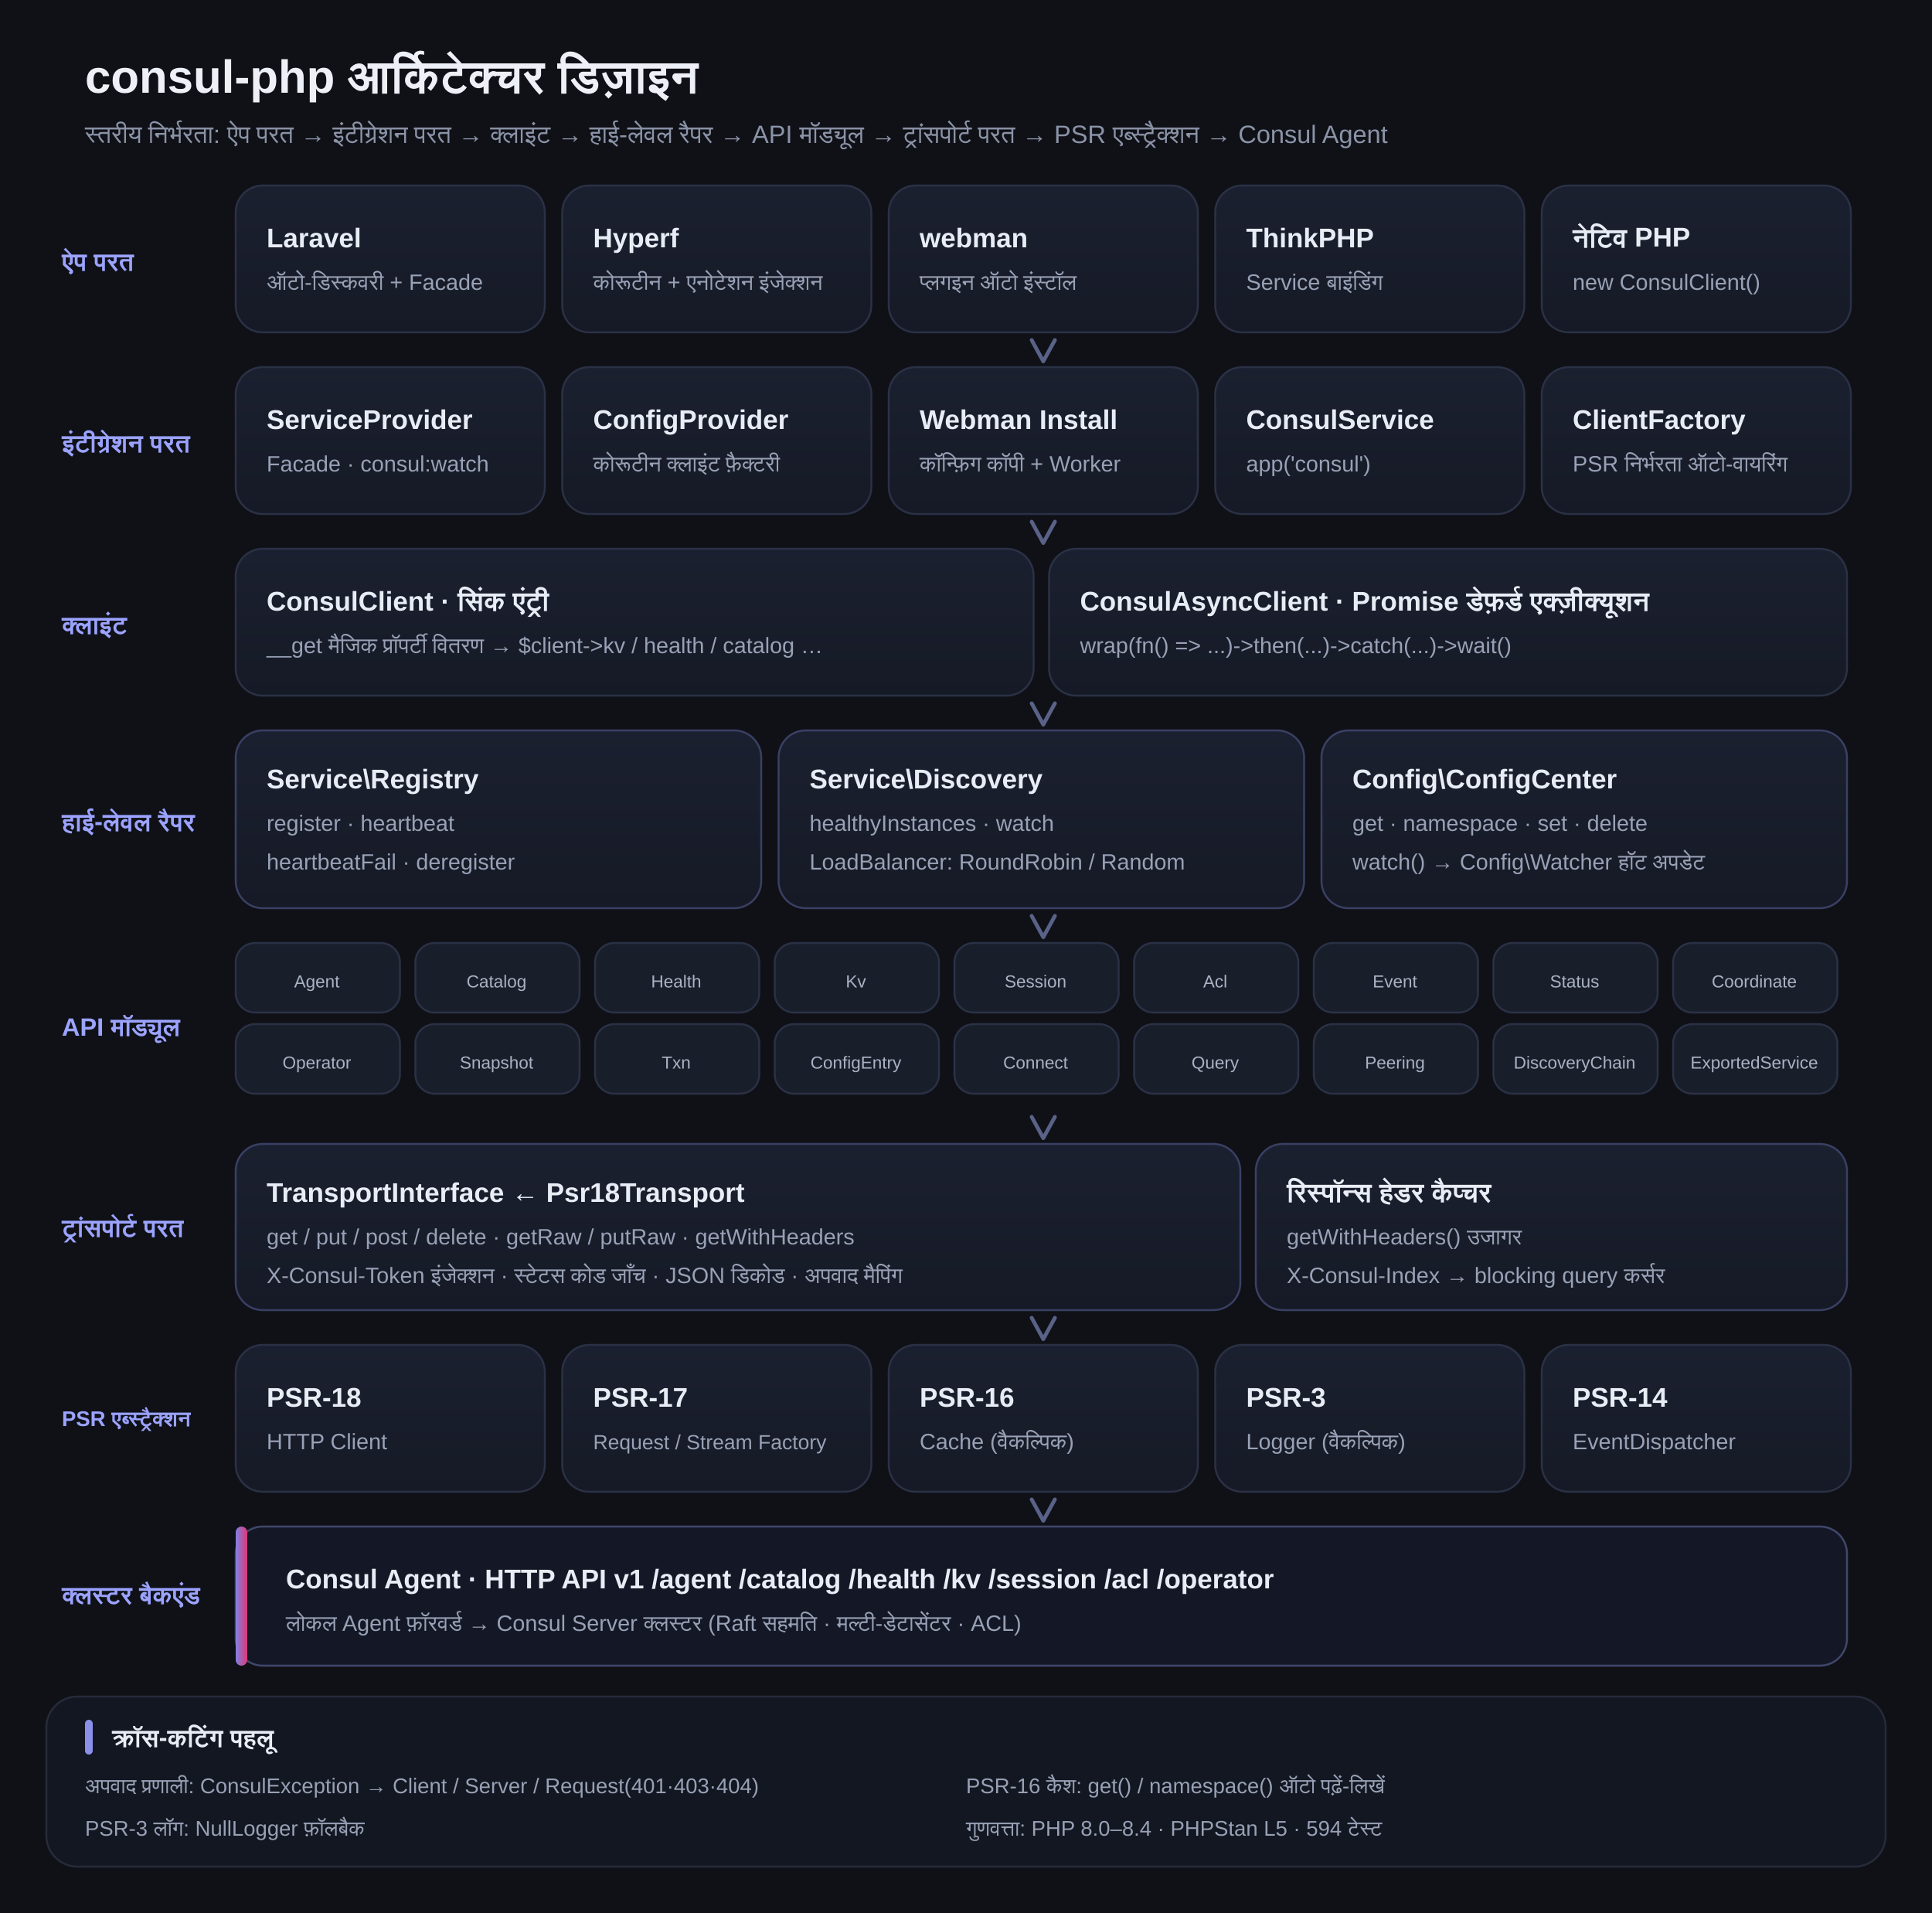
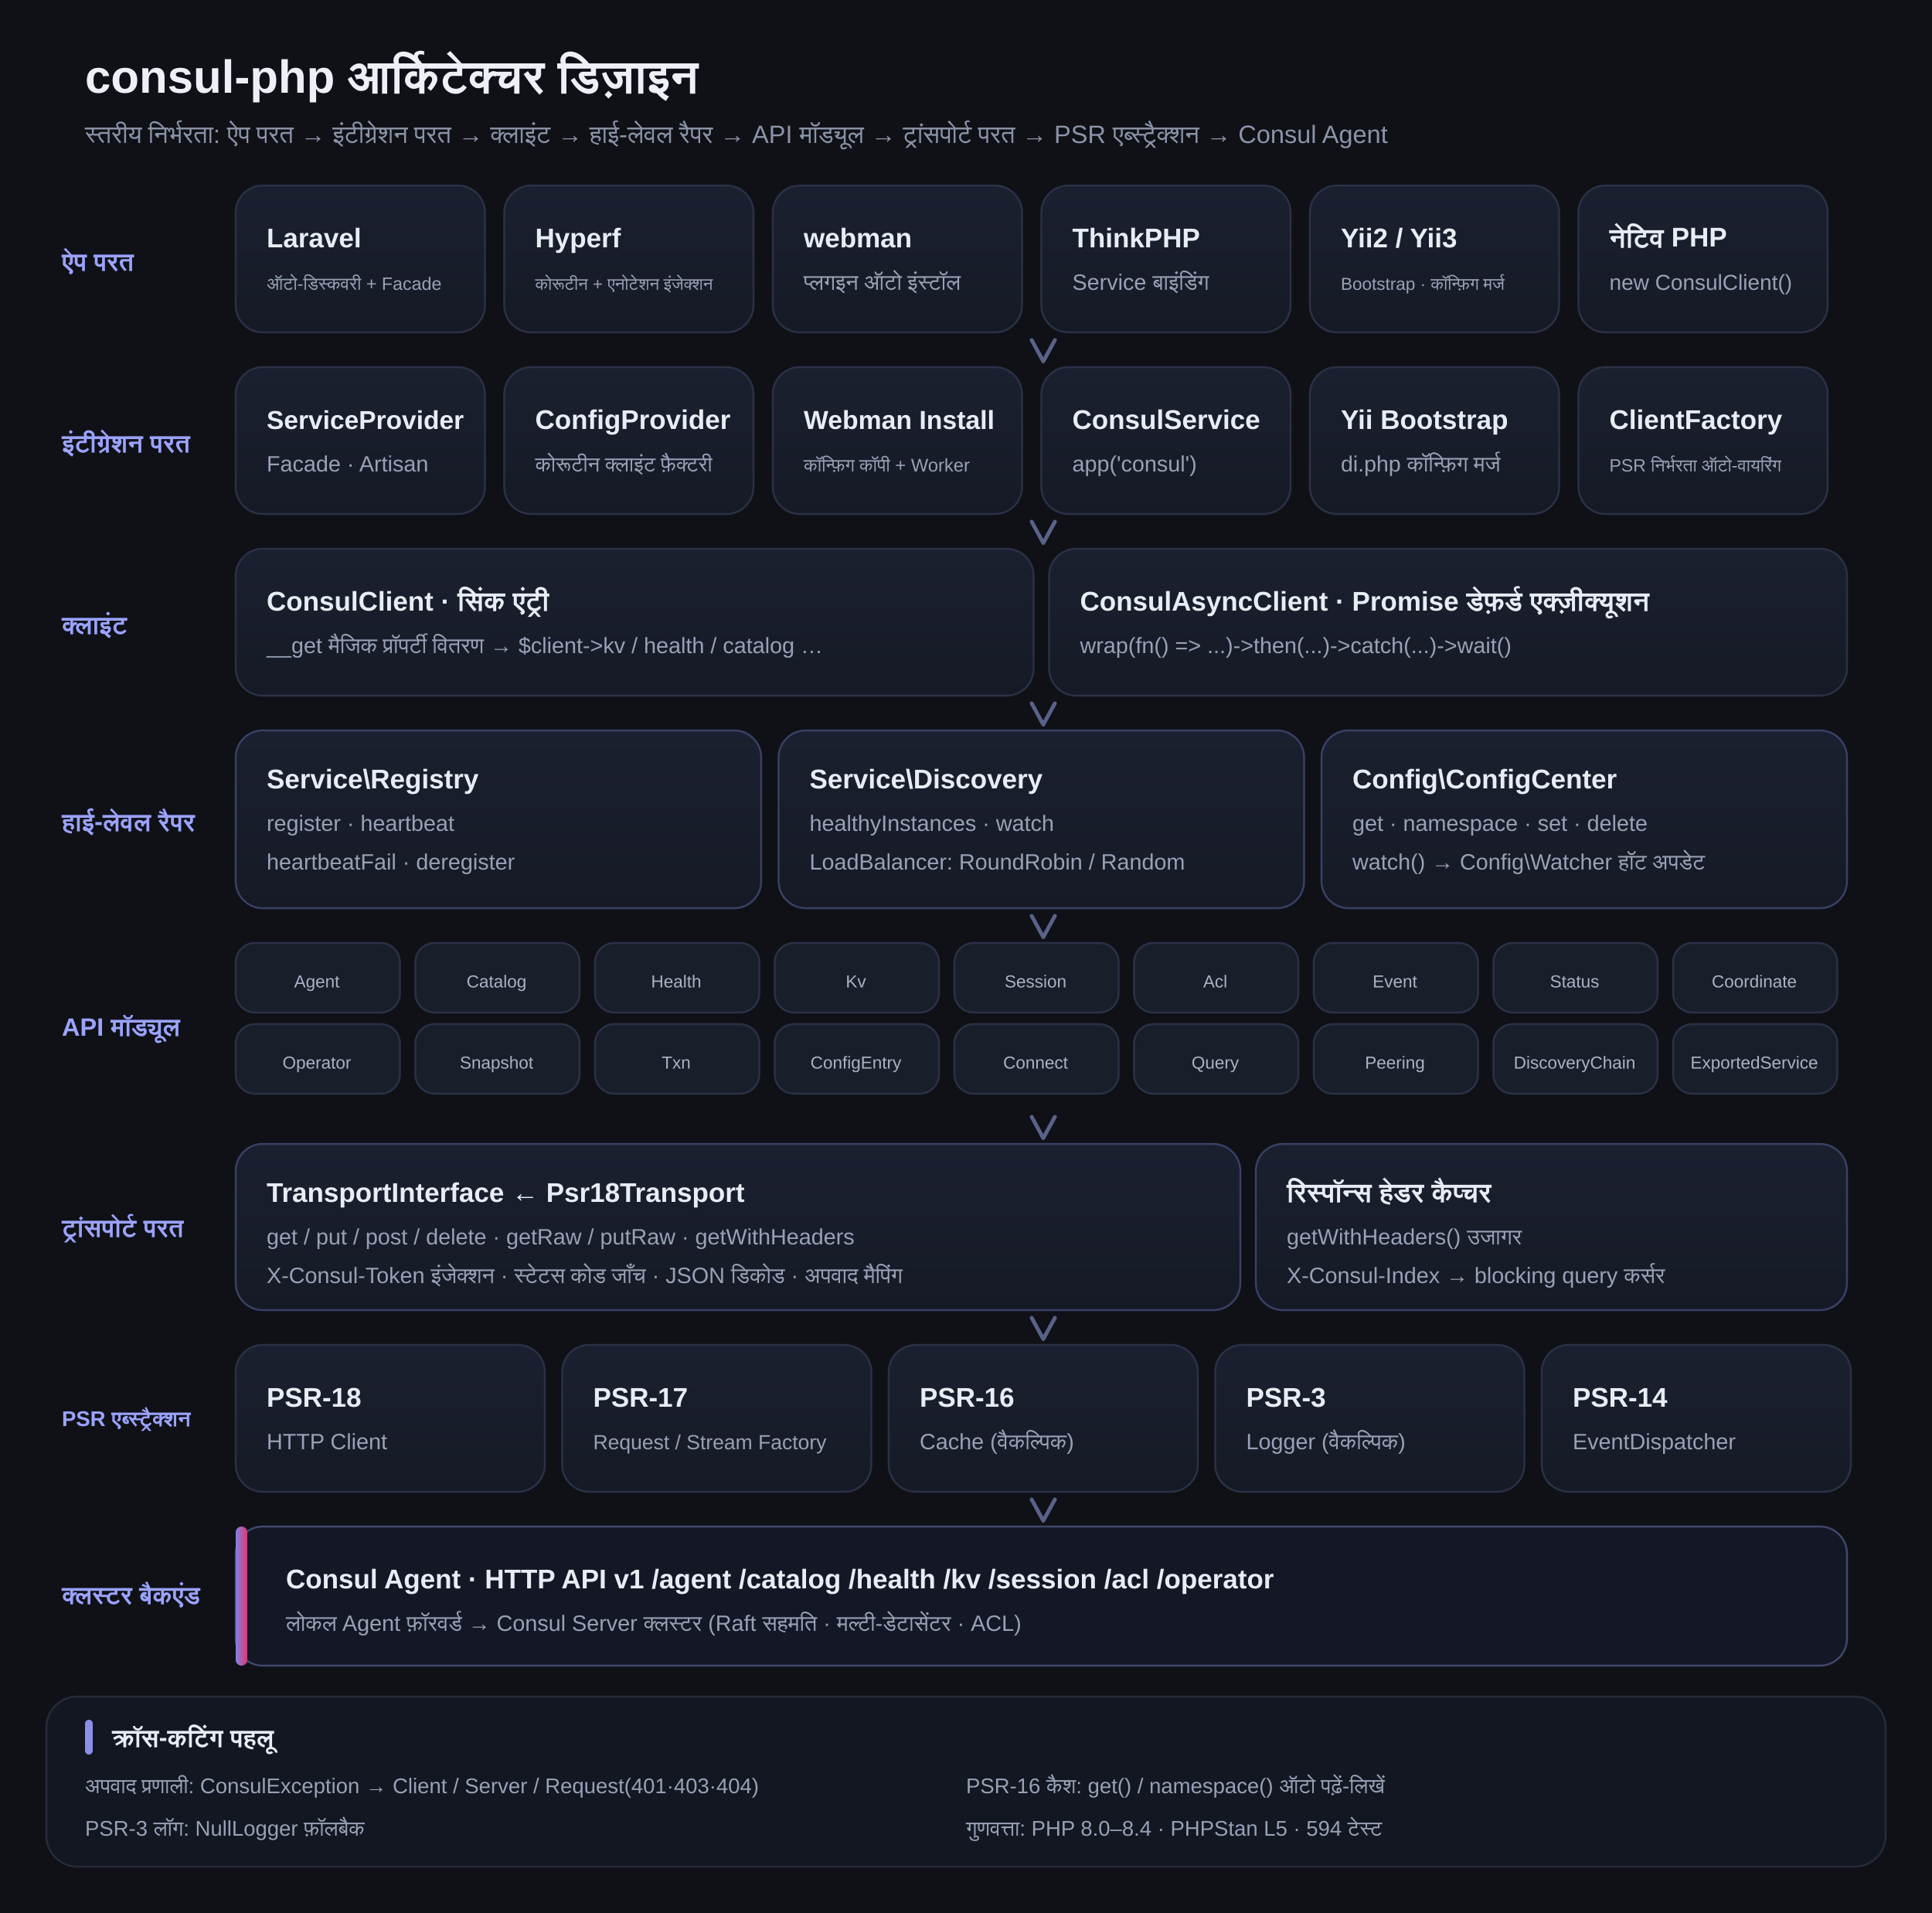
<svg xmlns="http://www.w3.org/2000/svg" width="1000" height="990" viewBox="0 0 1000 990" role="img" aria-label="consul-php आर्किटेक्चर डिज़ाइन चित्र">
  <style>
    .t { font-family: -apple-system, BlinkMacSystemFont, "Segoe UI", "Helvetica Neue", Arial, "DejaVu Sans", "Noto Sans SC", "PingFang SC", "Microsoft YaHei", sans-serif; }
    .h1 { font-size: 24px; font-weight: 700; fill: #EDF0F7; }
    .sub { font-size: 13px; fill: #8B93A7; }
    .gutter { font-size: 13px; font-weight: 600; fill: #9BA3FF; }
    .ct { font-size: 14px; font-weight: 600; fill: #E8ECF5; }
    .cs { font-size: 11.5px; fill: #98A1B5; }
    .mini { font-size: 10.5px; fill: #A9B2C3; }
    .mini-mod { font-size: 9px; fill: #A9B2C3; }
    .band { font-size: 13px; font-weight: 600; fill: #E8ECF5; }
    .bands { font-size: 11px; fill: #98A1B5; }
  </style>
  <defs>
    <linearGradient id="card" x1="0" y1="0" x2="0" y2="1">
      <stop offset="0" stop-color="#1B2030" />
      <stop offset="1" stop-color="#161A26" />
    </linearGradient>
    <linearGradient id="accent" x1="0" y1="0" x2="1" y2="0">
      <stop offset="0" stop-color="#7E83E6" />
      <stop offset="1" stop-color="#E03875" />
    </linearGradient>
  </defs>
  <rect width="1000" height="990" fill="#0F1117" />
  <g class="t">
    <text class="h1" x="44" y="48">consul-php आर्किटेक्चर डिज़ाइन</text>
    <text class="sub" x="44" y="74">स्तरीय निर्भरता: ऐप परत → इंटीग्रेशन परत → क्लाइंट → हाई-लेवल रैपर → API मॉड्यूल → ट्रांसपोर्ट परत → PSR एब्स्ट्रैक्शन → Consul Agent</text>
    <text class="gutter" x="32" y="140">ऐप परत</text>
-     <rect x="122" y="96" width="160" height="76" rx="14" fill="url(#card)" stroke="#2B3145" />
+     <rect x="122" y="96" width="129" height="76" rx="14" fill="url(#card)" stroke="#2B3145" />
    <text class="ct" x="138" y="128">Laravel</text>
-     <text class="cs" x="138" y="150">ऑटो-डिस्कवरी + Facade</text>
-     <rect x="291" y="96" width="160" height="76" rx="14" fill="url(#card)" stroke="#2B3145" />
-     <text class="ct" x="307" y="128">Hyperf</text>
-     <text class="cs" x="307" y="150">कोरूटीन + एनोटेशन इंजेक्शन</text>
-     <rect x="460" y="96" width="160" height="76" rx="14" fill="url(#card)" stroke="#2B3145" />
-     <text class="ct" x="476" y="128">webman</text>
-     <text class="cs" x="476" y="150">प्लगइन ऑटो इंस्टॉल</text>
-     <rect x="629" y="96" width="160" height="76" rx="14" fill="url(#card)" stroke="#2B3145" />
-     <text class="ct" x="645" y="128">ThinkPHP</text>
-     <text class="cs" x="645" y="150">Service बाइंडिंग</text>
-     <rect x="798" y="96" width="160" height="76" rx="14" fill="url(#card)" stroke="#2B3145" />
-     <text class="ct" x="814" y="128">नेटिव PHP</text>
-     <text class="cs" x="814" y="150">new ConsulClient()</text>
+     <text class="cs" x="138" y="150" style="font-size:9.3px">ऑटो-डिस्कवरी + Facade</text>
+     <rect x="261" y="96" width="129" height="76" rx="14" fill="url(#card)" stroke="#2B3145" />
+     <text class="ct" x="277" y="128">Hyperf</text>
+     <text class="cs" x="277" y="150" style="font-size:8.9px">कोरूटीन + एनोटेशन इंजेक्शन</text>
+     <rect x="400" y="96" width="129" height="76" rx="14" fill="url(#card)" stroke="#2B3145" />
+     <text class="ct" x="416" y="128">webman</text>
+     <text class="cs" x="416" y="150">प्लगइन ऑटो इंस्टॉल</text>
+     <rect x="539" y="96" width="129" height="76" rx="14" fill="url(#card)" stroke="#2B3145" />
+     <text class="ct" x="555" y="128">ThinkPHP</text>
+     <text class="cs" x="555" y="150">Service बाइंडिंग</text>
+     <rect x="678" y="96" width="129" height="76" rx="14" fill="url(#card)" stroke="#2B3145" />
+     <text class="ct" x="694" y="128">Yii2 / Yii3</text>
+     <text class="cs" x="694" y="150" style="font-size:9px">Bootstrap · कॉन्फ़िग मर्ज</text>
+     <rect x="817" y="96" width="129" height="76" rx="14" fill="url(#card)" stroke="#2B3145" />
+     <text class="ct" x="833" y="128">नेटिव PHP</text>
+     <text class="cs" x="833" y="150" style="font-size:11.2px">new ConsulClient()</text>
    <path d="M534 176 L540 187 L546 176" fill="none" stroke="#5A6288" stroke-width="2" stroke-linecap="round" stroke-linejoin="round" />
    <text class="gutter" x="32" y="234">इंटीग्रेशन परत</text>
-     <rect x="122" y="190" width="160" height="76" rx="14" fill="url(#card)" stroke="#2B3145" />
-     <text class="ct" x="138" y="222">ServiceProvider</text>
-     <text class="cs" x="138" y="244">Facade · consul:watch</text>
-     <rect x="291" y="190" width="160" height="76" rx="14" fill="url(#card)" stroke="#2B3145" />
-     <text class="ct" x="307" y="222">ConfigProvider</text>
-     <text class="cs" x="307" y="244">कोरूटीन क्लाइंट फ़ैक्टरी</text>
-     <rect x="460" y="190" width="160" height="76" rx="14" fill="url(#card)" stroke="#2B3145" />
-     <text class="ct" x="476" y="222">Webman Install</text>
-     <text class="cs" x="476" y="244">कॉन्फ़िग कॉपी + Worker</text>
-     <rect x="629" y="190" width="160" height="76" rx="14" fill="url(#card)" stroke="#2B3145" />
-     <text class="ct" x="645" y="222">ConsulService</text>
-     <text class="cs" x="645" y="244">app('consul')</text>
-     <rect x="798" y="190" width="160" height="76" rx="14" fill="url(#card)" stroke="#2B3145" />
-     <text class="ct" x="814" y="222">ClientFactory</text>
-     <text class="cs" x="814" y="244">PSR निर्भरता ऑटो-वायरिंग</text>
+     <rect x="122" y="190" width="129" height="76" rx="14" fill="url(#card)" stroke="#2B3145" />
+     <text class="ct" x="138" y="222" style="font-size:13.4px">ServiceProvider</text>
+     <text class="cs" x="138" y="244">Facade · Artisan</text>
+     <rect x="261" y="190" width="129" height="76" rx="14" fill="url(#card)" stroke="#2B3145" />
+     <text class="ct" x="277" y="222">ConfigProvider</text>
+     <text class="cs" x="277" y="244" style="font-size:10.9px">कोरूटीन क्लाइंट फ़ैक्टरी</text>
+     <rect x="400" y="190" width="129" height="76" rx="14" fill="url(#card)" stroke="#2B3145" />
+     <text class="ct" x="416" y="222" style="font-size:13.5px">Webman Install</text>
+     <text class="cs" x="416" y="244" style="font-size:9.5px">कॉन्फ़िग कॉपी + Worker</text>
+     <rect x="539" y="190" width="129" height="76" rx="14" fill="url(#card)" stroke="#2B3145" />
+     <text class="ct" x="555" y="222">ConsulService</text>
+     <text class="cs" x="555" y="244">app('consul')</text>
+     <rect x="678" y="190" width="129" height="76" rx="14" fill="url(#card)" stroke="#2B3145" />
+     <text class="ct" x="694" y="222">Yii Bootstrap</text>
+     <text class="cs" x="694" y="244" style="font-size:11.4px">di.php कॉन्फ़िग मर्ज</text>
+     <rect x="817" y="190" width="129" height="76" rx="14" fill="url(#card)" stroke="#2B3145" />
+     <text class="ct" x="833" y="222">ClientFactory</text>
+     <text class="cs" x="833" y="244" style="font-size:9.2px">PSR निर्भरता ऑटो-वायरिंग</text>
    <path d="M534 270 L540 281 L546 270" fill="none" stroke="#5A6288" stroke-width="2" stroke-linecap="round" stroke-linejoin="round" />
    <text class="gutter" x="32" y="328">क्लाइंट</text>
    <rect x="122" y="284" width="413" height="76" rx="14" fill="url(#card)" stroke="#2B3145" />
    <text class="ct" x="138" y="316">ConsulClient · सिंक एंट्री</text>
    <text class="cs" x="138" y="338">__get मैजिक प्रॉपर्टी वितरण → $client-&gt;kv / health / catalog …</text>
    <rect x="543" y="284" width="413" height="76" rx="14" fill="url(#card)" stroke="#2B3145" />
    <text class="ct" x="559" y="316">ConsulAsyncClient · Promise डेफ़र्ड एक्ज़ीक्यूशन</text>
    <text class="cs" x="559" y="338">wrap(fn() =&gt; ...)-&gt;then(...)-&gt;catch(...)-&gt;wait()</text>
    <path d="M534 364 L540 375 L546 364" fill="none" stroke="#5A6288" stroke-width="2" stroke-linecap="round" stroke-linejoin="round" />
    <text class="gutter" x="32" y="430">हाई-लेवल रैपर</text>
    <rect x="122" y="378" width="272" height="92" rx="14" fill="url(#card)" stroke="#3A4064" />
    <text class="ct" x="138" y="408">Service\Registry</text>
    <text class="cs" x="138" y="430">register · heartbeat</text>
    <text class="cs" x="138" y="450">heartbeatFail · deregister</text>
    <rect x="403" y="378" width="272" height="92" rx="14" fill="url(#card)" stroke="#3A4064" />
    <text class="ct" x="419" y="408">Service\Discovery</text>
    <text class="cs" x="419" y="430">healthyInstances · watch</text>
    <text class="cs" x="419" y="450">LoadBalancer: RoundRobin / Random</text>
    <rect x="684" y="378" width="272" height="92" rx="14" fill="url(#card)" stroke="#3A4064" />
    <text class="ct" x="700" y="408">Config\ConfigCenter</text>
    <text class="cs" x="700" y="430">get · namespace · set · delete</text>
    <text class="cs" x="700" y="450">watch() → Config\Watcher हॉट अपडेट</text>
    <path d="M534 474 L540 485 L546 474" fill="none" stroke="#5A6288" stroke-width="2" stroke-linecap="round" stroke-linejoin="round" />
    <text class="gutter" x="32" y="536">API मॉड्यूल</text>
    <rect x="122" y="488" width="85" height="36" rx="10" fill="#191E2B" stroke="#2B3145" />
    <text class="mini-mod" x="164" y="511" text-anchor="middle">Agent</text>
    <rect x="215" y="488" width="85" height="36" rx="10" fill="#191E2B" stroke="#2B3145" />
    <text class="mini-mod" x="257" y="511" text-anchor="middle">Catalog</text>
    <rect x="308" y="488" width="85" height="36" rx="10" fill="#191E2B" stroke="#2B3145" />
    <text class="mini-mod" x="350" y="511" text-anchor="middle">Health</text>
    <rect x="401" y="488" width="85" height="36" rx="10" fill="#191E2B" stroke="#2B3145" />
    <text class="mini-mod" x="443" y="511" text-anchor="middle">Kv</text>
    <rect x="494" y="488" width="85" height="36" rx="10" fill="#191E2B" stroke="#2B3145" />
    <text class="mini-mod" x="536" y="511" text-anchor="middle">Session</text>
    <rect x="587" y="488" width="85" height="36" rx="10" fill="#191E2B" stroke="#2B3145" />
    <text class="mini-mod" x="629" y="511" text-anchor="middle">Acl</text>
    <rect x="680" y="488" width="85" height="36" rx="10" fill="#191E2B" stroke="#2B3145" />
    <text class="mini-mod" x="722" y="511" text-anchor="middle">Event</text>
    <rect x="773" y="488" width="85" height="36" rx="10" fill="#191E2B" stroke="#2B3145" />
    <text class="mini-mod" x="815" y="511" text-anchor="middle">Status</text>
    <rect x="866" y="488" width="85" height="36" rx="10" fill="#191E2B" stroke="#2B3145" />
    <text class="mini-mod" x="908" y="511" text-anchor="middle">Coordinate</text>
    <rect x="122" y="530" width="85" height="36" rx="10" fill="#191E2B" stroke="#2B3145" />
    <text class="mini-mod" x="164" y="553" text-anchor="middle">Operator</text>
    <rect x="215" y="530" width="85" height="36" rx="10" fill="#191E2B" stroke="#2B3145" />
    <text class="mini-mod" x="257" y="553" text-anchor="middle">Snapshot</text>
    <rect x="308" y="530" width="85" height="36" rx="10" fill="#191E2B" stroke="#2B3145" />
    <text class="mini-mod" x="350" y="553" text-anchor="middle">Txn</text>
    <rect x="401" y="530" width="85" height="36" rx="10" fill="#191E2B" stroke="#2B3145" />
    <text class="mini-mod" x="443" y="553" text-anchor="middle">ConfigEntry</text>
    <rect x="494" y="530" width="85" height="36" rx="10" fill="#191E2B" stroke="#2B3145" />
    <text class="mini-mod" x="536" y="553" text-anchor="middle">Connect</text>
    <rect x="587" y="530" width="85" height="36" rx="10" fill="#191E2B" stroke="#2B3145" />
    <text class="mini-mod" x="629" y="553" text-anchor="middle">Query</text>
    <rect x="680" y="530" width="85" height="36" rx="10" fill="#191E2B" stroke="#2B3145" />
    <text class="mini-mod" x="722" y="553" text-anchor="middle">Peering</text>
    <rect x="773" y="530" width="85" height="36" rx="10" fill="#191E2B" stroke="#2B3145" />
    <text class="mini-mod" x="815" y="553" text-anchor="middle">DiscoveryChain</text>
    <rect x="866" y="530" width="85" height="36" rx="10" fill="#191E2B" stroke="#2B3145" />
    <text class="mini-mod" x="908" y="553" text-anchor="middle">ExportedService</text>
    <path d="M534 578 L540 589 L546 578" fill="none" stroke="#5A6288" stroke-width="2" stroke-linecap="round" stroke-linejoin="round" />
    <text class="gutter" x="32" y="640">ट्रांसपोर्ट परत</text>
    <rect x="122" y="592" width="520" height="86" rx="14" fill="url(#card)" stroke="#3A4064" />
    <text class="ct" x="138" y="622">TransportInterface ← Psr18Transport</text>
    <text class="cs" x="138" y="644">get / put / post / delete · getRaw / putRaw · getWithHeaders</text>
    <text class="cs" x="138" y="664">X-Consul-Token इंजेक्शन · स्टेटस कोड जाँच · JSON डिकोड · अपवाद मैपिंग</text>
    <rect x="650" y="592" width="306" height="86" rx="14" fill="url(#card)" stroke="#3A4064" />
    <text class="ct" x="666" y="622">रिस्पॉन्स हेडर कैप्चर</text>
    <text class="cs" x="666" y="644">getWithHeaders() उजागर</text>
    <text class="cs" x="666" y="664">X-Consul-Index → blocking query कर्सर</text>
    <path d="M534 682 L540 693 L546 682" fill="none" stroke="#5A6288" stroke-width="2" stroke-linecap="round" stroke-linejoin="round" />
    <text class="gutter" x="32" y="738" style="font-size:11px">PSR एब्स्ट्रैक्शन</text>
    <rect x="122" y="696" width="160" height="76" rx="14" fill="url(#card)" stroke="#2B3145" />
    <text class="ct" x="138" y="728">PSR-18</text>
    <text class="cs" x="138" y="750">HTTP Client</text>
    <rect x="291" y="696" width="160" height="76" rx="14" fill="url(#card)" stroke="#2B3145" />
    <text class="ct" x="307" y="728">PSR-17</text>
    <text class="cs" x="307" y="750" style="font-size:10.6px">Request / Stream Factory</text>
    <rect x="460" y="696" width="160" height="76" rx="14" fill="url(#card)" stroke="#2B3145" />
    <text class="ct" x="476" y="728">PSR-16</text>
    <text class="cs" x="476" y="750">Cache (वैकल्पिक)</text>
    <rect x="629" y="696" width="160" height="76" rx="14" fill="url(#card)" stroke="#2B3145" />
    <text class="ct" x="645" y="728">PSR-3</text>
    <text class="cs" x="645" y="750">Logger (वैकल्पिक)</text>
    <rect x="798" y="696" width="160" height="76" rx="14" fill="url(#card)" stroke="#2B3145" />
    <text class="ct" x="814" y="728">PSR-14</text>
    <text class="cs" x="814" y="750">EventDispatcher</text>
    <path d="M534 776 L540 787 L546 776" fill="none" stroke="#5A6288" stroke-width="2" stroke-linecap="round" stroke-linejoin="round" />
    <text class="gutter" x="32" y="830" style="font-size:12.9px">क्लस्टर बैकएंड</text>
    <rect x="122" y="790" width="834" height="72" rx="14" fill="#141826" stroke="#41476B" />
    <rect x="122" y="790" width="6" height="72" rx="3" fill="url(#accent)" />
    <text class="ct" x="148" y="822">Consul Agent · HTTP API v1 /agent /catalog /health /kv /session /acl /operator</text>
    <text class="cs" x="148" y="844">लोकल Agent फ़ॉरवर्ड → Consul Server क्लस्टर (Raft सहमति · मल्टी-डेटासेंटर · ACL)</text>
    <rect x="24" y="878" width="952" height="88" rx="16" fill="#131722" stroke="#262B3A" />
    <rect x="44" y="890" width="4" height="18" rx="2" fill="#8B8FE8" />
    <text class="band" x="58" y="904">क्रॉस-कटिंग पहलू</text>
    <text class="bands" x="44" y="928">अपवाद प्रणाली: ConsulException → Client / Server / Request(401·403·404)</text>
    <text class="bands" x="500" y="928">PSR-16 कैश: get() / namespace() ऑटो पढ़ें-लिखें</text>
    <text class="bands" x="44" y="950">PSR-3 लॉग: NullLogger फ़ॉलबैक</text>
    <text class="bands" x="500" y="950">गुणवत्ता: PHP 8.0–8.4 · PHPStan L5 · 594 टेस्ट</text>
  </g>
</svg>
